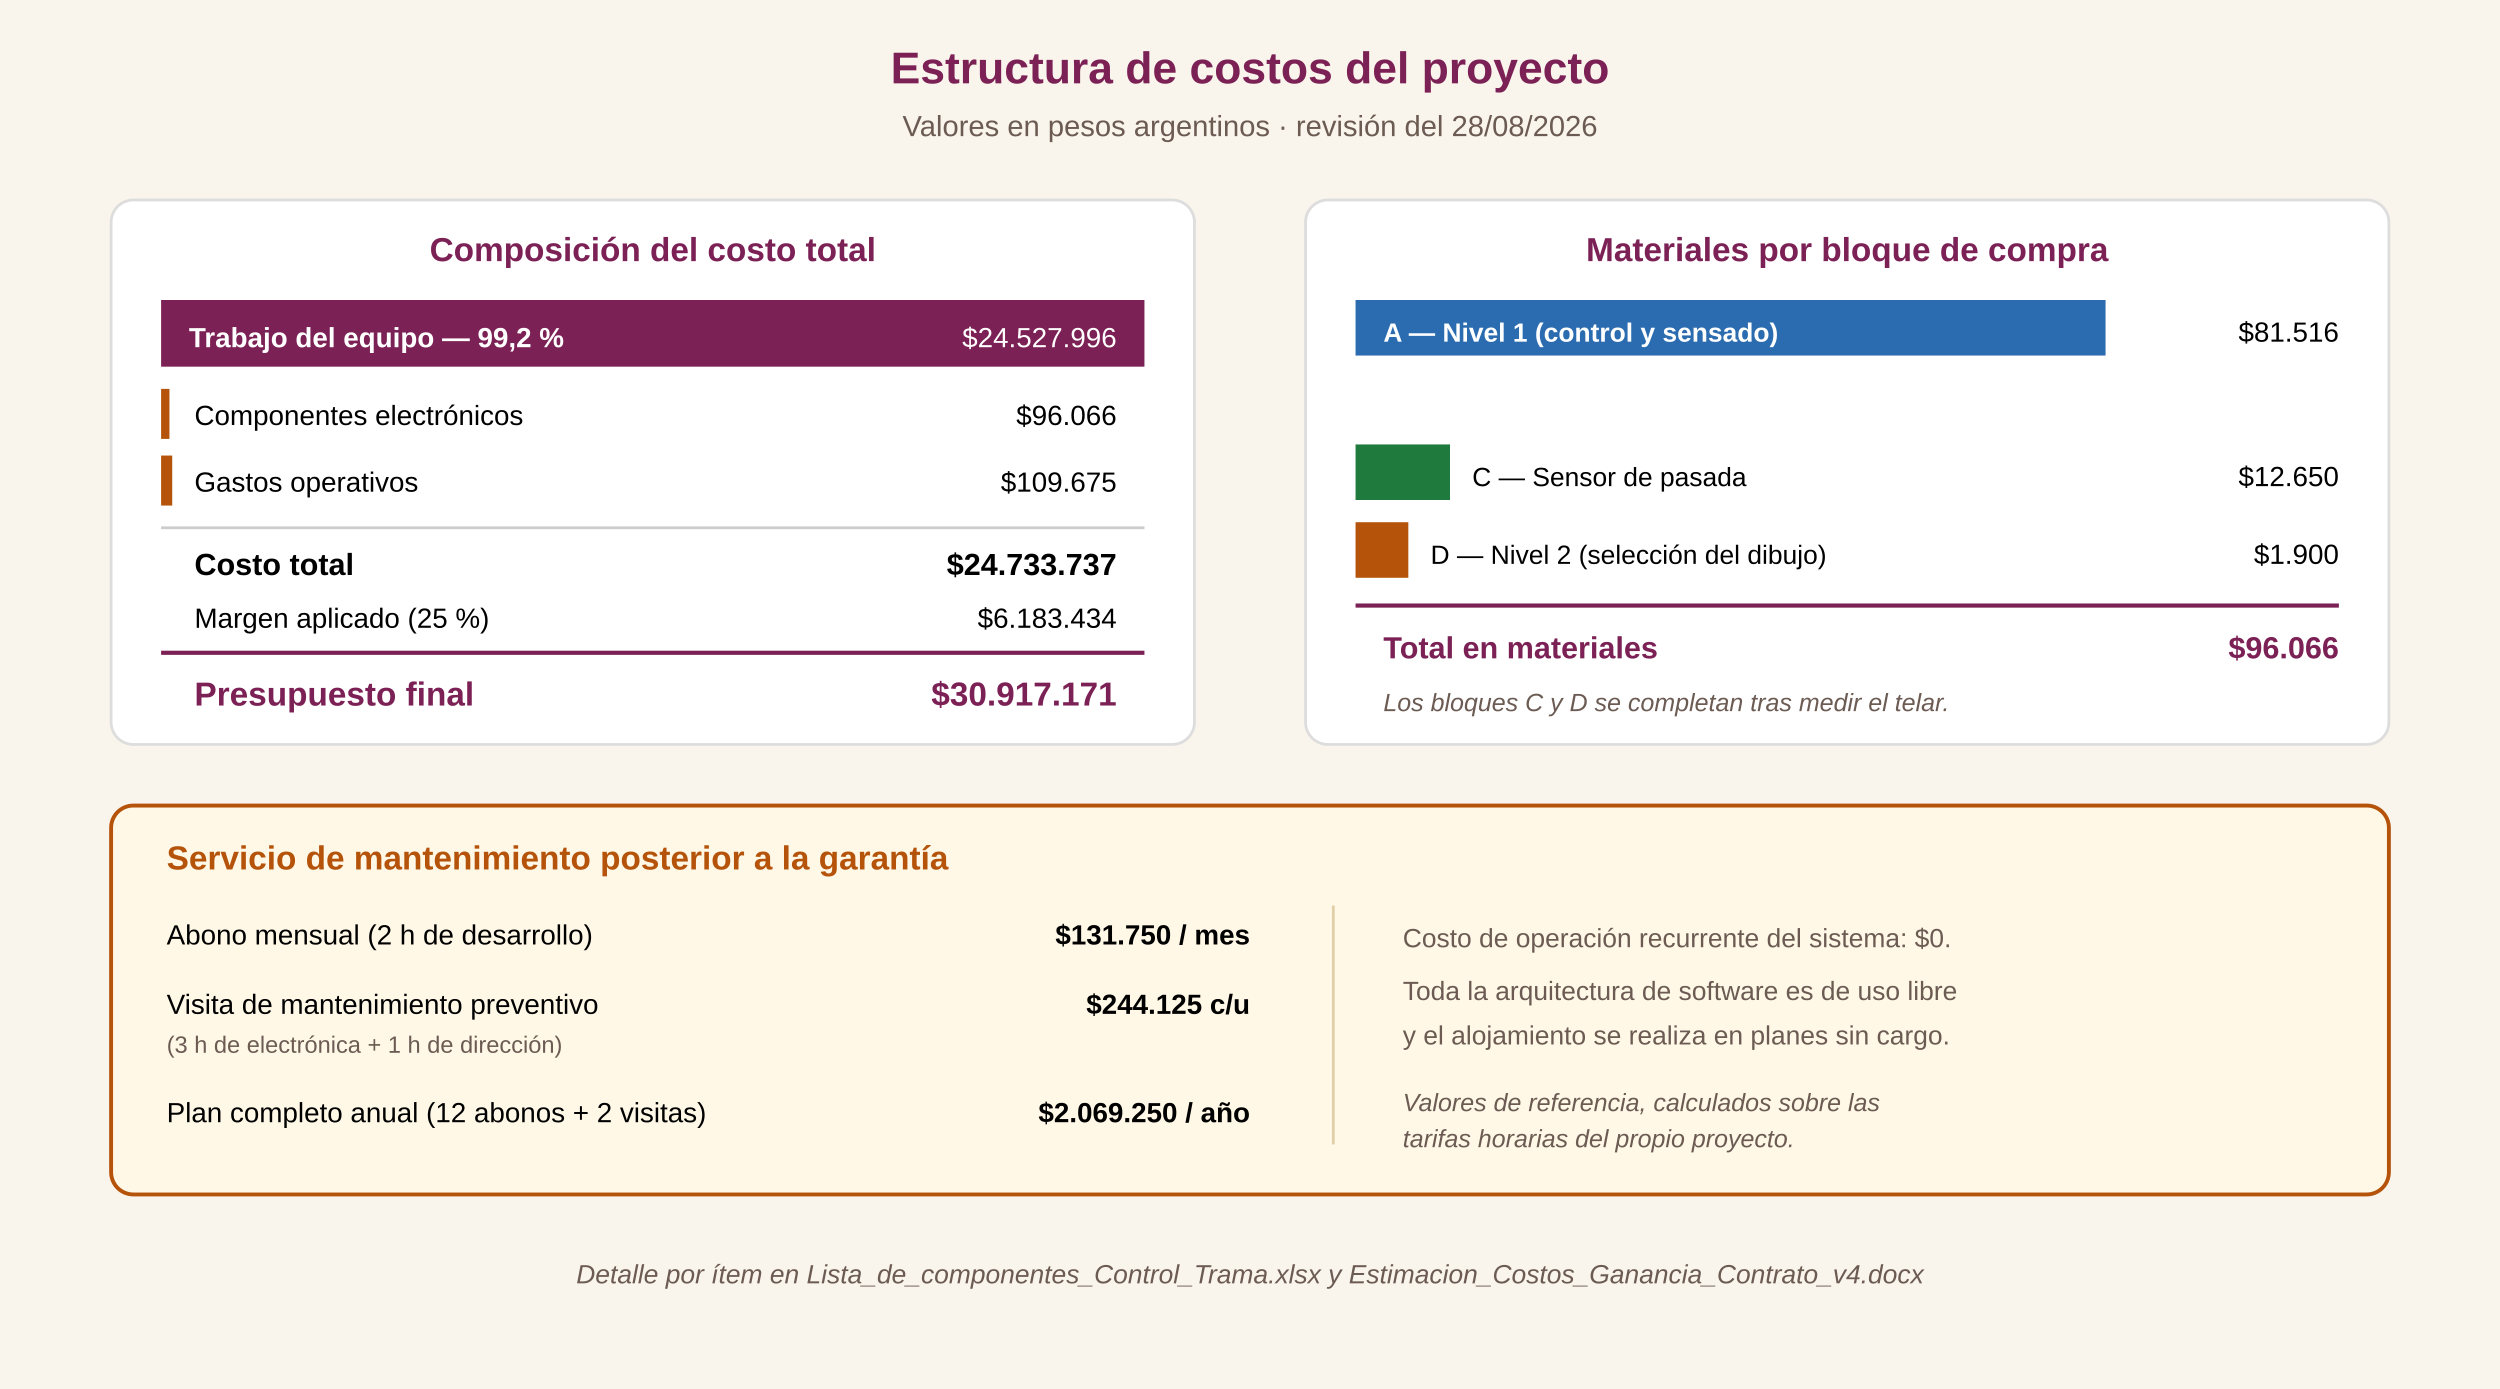
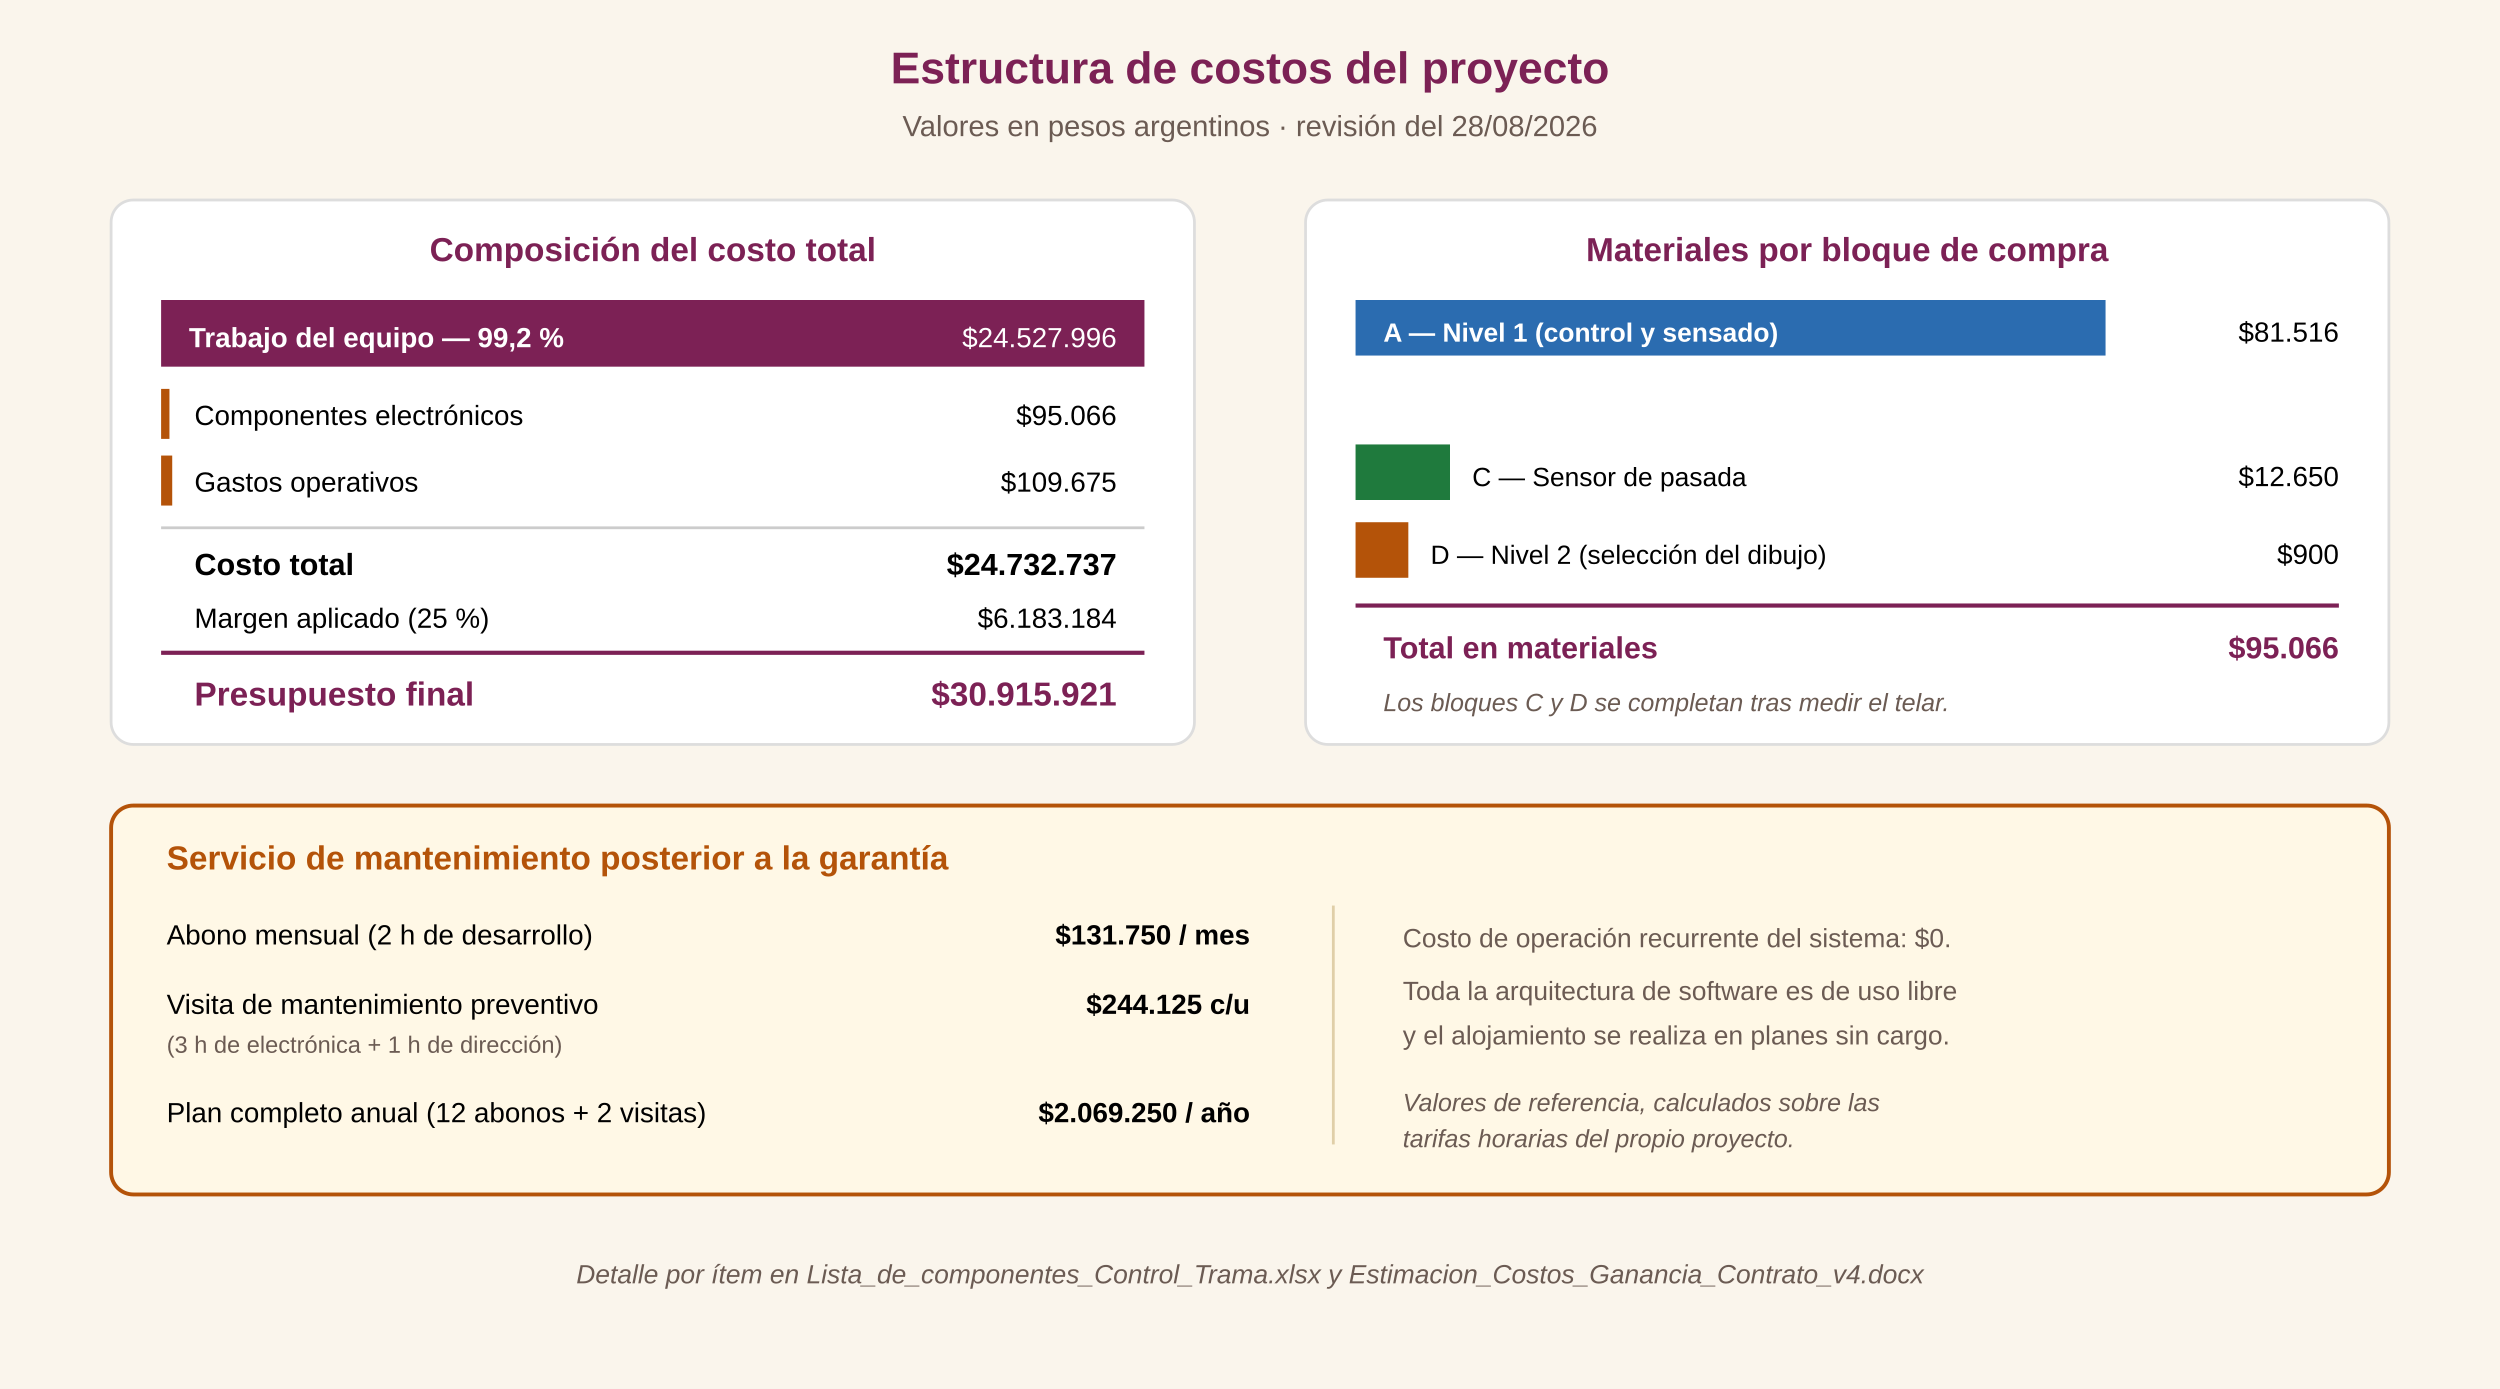
<svg xmlns="http://www.w3.org/2000/svg" viewBox="0 0 900 500" font-family="Arial, Helvetica, sans-serif">
  <rect width="900" height="500" fill="#faf5ec" />
  <text x="450" y="30" text-anchor="middle" font-size="16" font-weight="bold" fill="#7c2155">Estructura de costos del proyecto</text>
  <text x="450" y="49" text-anchor="middle" font-size="10.5" fill="#6b5b53">Valores en pesos argentinos · revisión del 28/08/2026</text>
  <rect x="40" y="72" width="390" height="196" rx="8" fill="#fff" stroke="#ddd" />
  <text x="235" y="94" text-anchor="middle" font-size="12" font-weight="bold" fill="#7c2155">Composición del costo total</text>
  <rect x="58" y="108" width="354" height="24" fill="#7c2155" />
  <text x="68" y="125" font-size="10" fill="#fff" font-weight="bold">Trabajo del equipo — 99,2 %</text>
  <text x="402" y="125" text-anchor="end" font-size="10" fill="#fff">$24.527.996</text>
  <rect x="58" y="140" width="3" height="18" fill="#b45309" />
  <text x="70" y="153" font-size="10">Componentes electrónicos</text>
-   <text x="402" y="153" text-anchor="end" font-size="10">$96.066</text>
+   <text x="402" y="153" text-anchor="end" font-size="10">$95.066</text>
  <rect x="58" y="164" width="4" height="18" fill="#b45309" />
  <text x="70" y="177" font-size="10">Gastos operativos</text>
  <text x="402" y="177" text-anchor="end" font-size="10">$109.675</text>
  <line x1="58" y1="190" x2="412" y2="190" stroke="#ccc" />
  <text x="70" y="207" font-size="11" font-weight="bold">Costo total</text>
-   <text x="402" y="207" text-anchor="end" font-size="11" font-weight="bold">$24.733.737</text>
+   <text x="402" y="207" text-anchor="end" font-size="11" font-weight="bold">$24.732.737</text>
  <text x="70" y="226" font-size="10">Margen aplicado (25 %)</text>
-   <text x="402" y="226" text-anchor="end" font-size="10">$6.183.434</text>
+   <text x="402" y="226" text-anchor="end" font-size="10">$6.183.184</text>
  <line x1="58" y1="235" x2="412" y2="235" stroke="#7c2155" stroke-width="1.5" />
  <text x="70" y="254" font-size="12" font-weight="bold" fill="#7c2155">Presupuesto final</text>
-   <text x="402" y="254" text-anchor="end" font-size="12" font-weight="bold" fill="#7c2155">$30.917.171</text>
+   <text x="402" y="254" text-anchor="end" font-size="12" font-weight="bold" fill="#7c2155">$30.915.921</text>
  <rect x="470" y="72" width="390" height="196" rx="8" fill="#fff" stroke="#ddd" />
  <text x="665" y="94" text-anchor="middle" font-size="12" font-weight="bold" fill="#7c2155">Materiales por bloque de compra</text>
  <rect x="488" y="108" width="270" height="20" fill="#2B6CB0" />
  <text x="498" y="123" font-size="9.5" fill="#fff" font-weight="bold">A — Nivel 1 (control y sensado)</text>
  <text x="842" y="123" text-anchor="end" font-size="10">$81.516</text>
  <rect x="488" y="160" width="34" height="20" fill="#1f7a3d" />
  <text x="530" y="175" font-size="9.5">C — Sensor de pasada</text>
  <text x="842" y="175" text-anchor="end" font-size="10">$12.650</text>
  <rect x="488" y="188" width="19" height="20" fill="#b45309" />
  <text x="515" y="203" font-size="9.5">D — Nivel 2 (selección del dibujo)</text>
-   <text x="842" y="203" text-anchor="end" font-size="10">$1.900</text>
+   <text x="842" y="203" text-anchor="end" font-size="10">$900</text>
  <line x1="488" y1="218" x2="842" y2="218" stroke="#7c2155" stroke-width="1.5" />
  <text x="498" y="237" font-size="11" font-weight="bold" fill="#7c2155">Total en materiales</text>
-   <text x="842" y="237" text-anchor="end" font-size="11" font-weight="bold" fill="#7c2155">$96.066</text>
+   <text x="842" y="237" text-anchor="end" font-size="11" font-weight="bold" fill="#7c2155">$95.066</text>
  <text x="498" y="256" font-size="9" font-style="italic" fill="#6b5b53">Los bloques C y D se completan tras medir el telar.</text>
  <rect x="40" y="290" width="820" height="140" rx="8" fill="#fff8e6" stroke="#b45309" stroke-width="1.4" />
  <text x="60" y="313" font-size="12" font-weight="bold" fill="#b45309">Servicio de mantenimiento posterior a la garantía</text>
  <text x="60" y="340" font-size="10">Abono mensual (2 h de desarrollo)</text>
  <text x="450" y="340" text-anchor="end" font-size="10" font-weight="bold">$131.750 / mes</text>
  <text x="60" y="365" font-size="10">Visita de mantenimiento preventivo</text>
  <text x="60" y="379" font-size="8.5" fill="#6b5b53">(3 h de electrónica + 1 h de dirección)</text>
  <text x="450" y="365" text-anchor="end" font-size="10" font-weight="bold">$244.125 c/u</text>
  <text x="60" y="404" font-size="10">Plan completo anual (12 abonos + 2 visitas)</text>
  <text x="450" y="404" text-anchor="end" font-size="10" font-weight="bold">$2.069.250 / año</text>
  <line x1="480" y1="326" x2="480" y2="412" stroke="#e0cfa8" stroke-width="1" />
  <text x="505" y="341" font-size="9.5" fill="#6b5b53">Costo de operación recurrente del sistema: $0.</text>
  <text x="505" y="360" font-size="9.5" fill="#6b5b53">Toda la arquitectura de software es de uso libre</text>
  <text x="505" y="376" font-size="9.5" fill="#6b5b53">y el alojamiento se realiza en planes sin cargo.</text>
  <text x="505" y="400" font-size="9" font-style="italic" fill="#6b5b53">Valores de referencia, calculados sobre las</text>
  <text x="505" y="413" font-size="9" font-style="italic" fill="#6b5b53">tarifas horarias del propio proyecto.</text>
  <text x="450" y="462" text-anchor="middle" font-size="9.5" font-style="italic" fill="#6b5b53">Detalle por ítem en Lista_de_componentes_Control_Trama.xlsx y Estimacion_Costos_Ganancia_Contrato_v4.docx</text>
</svg>
